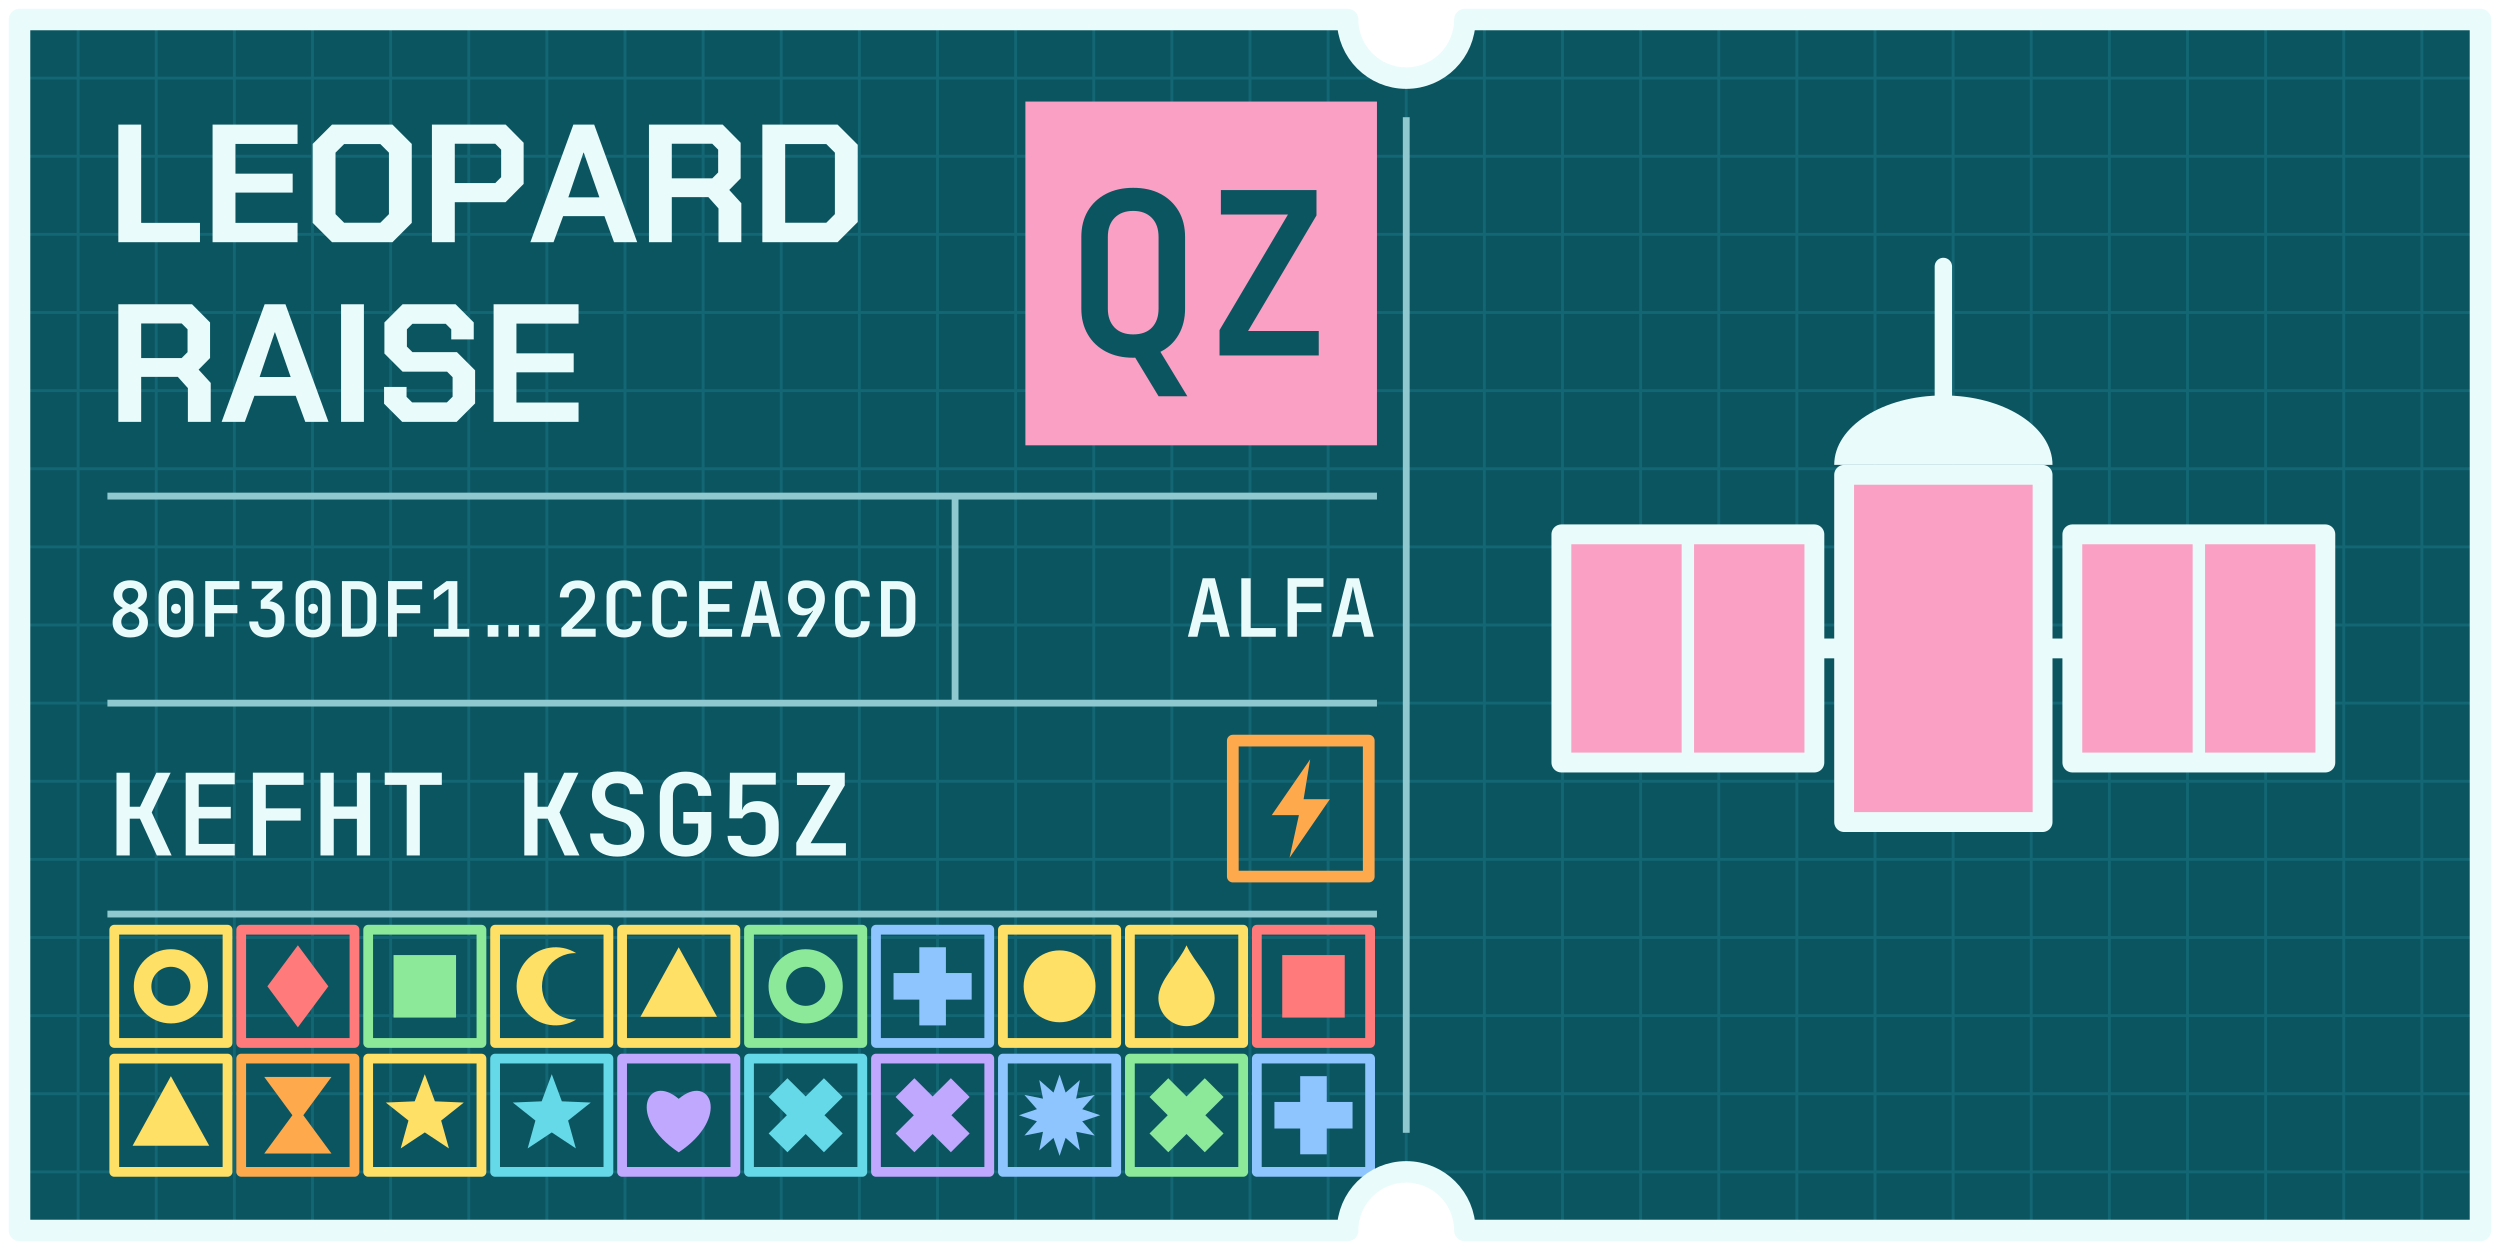
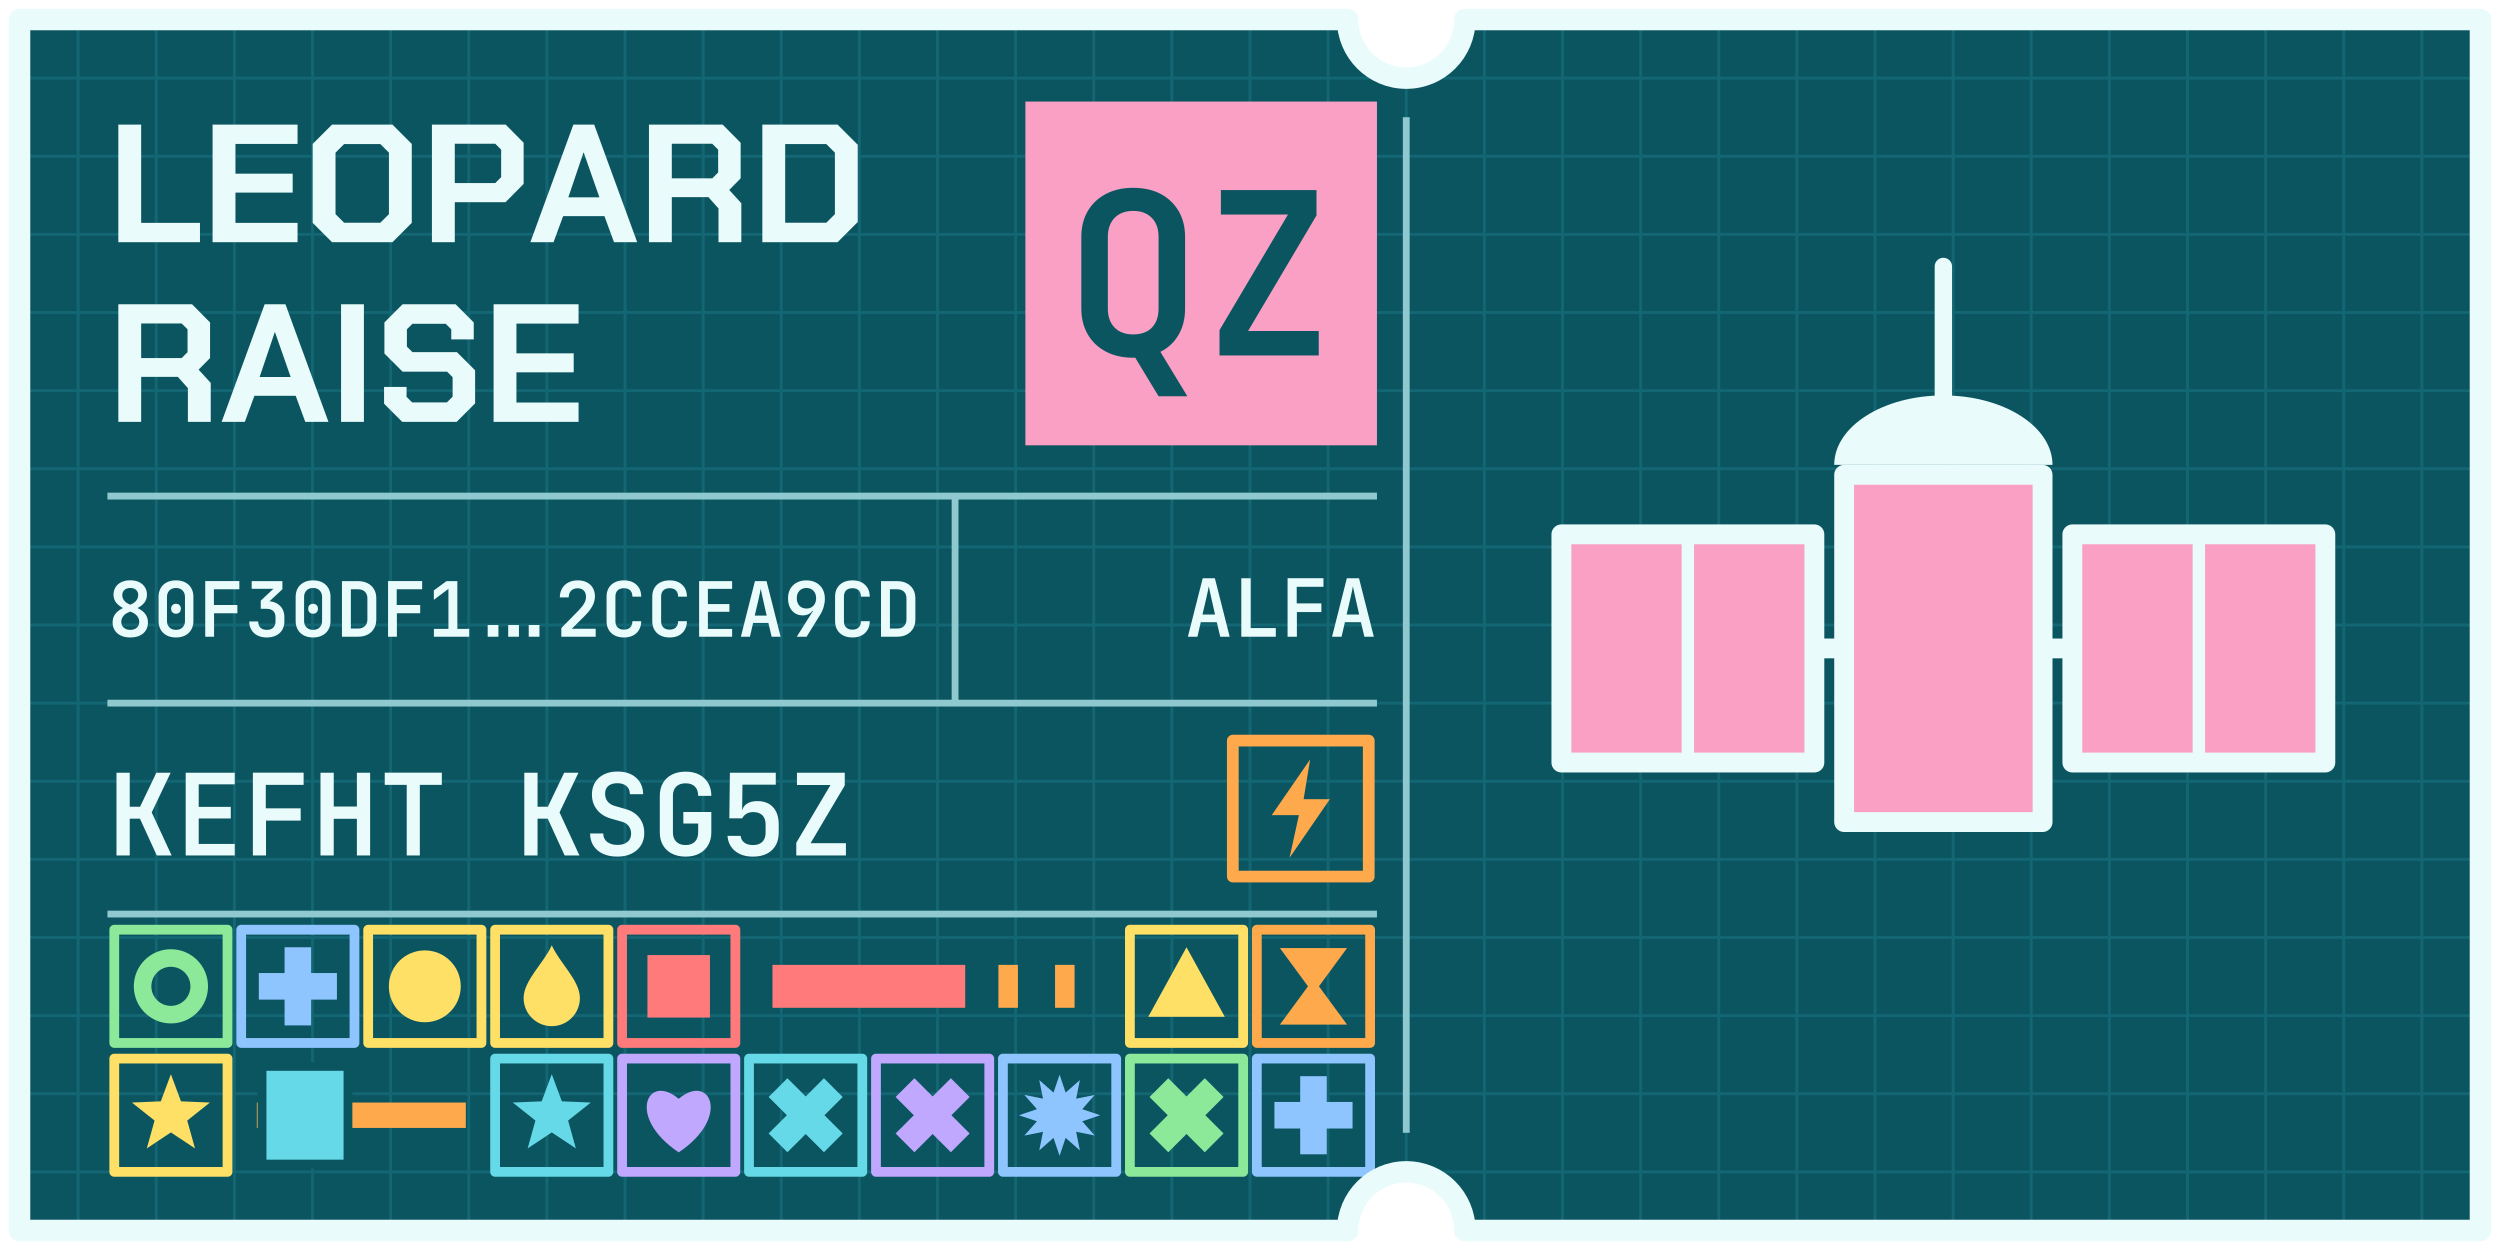
<svg xmlns="http://www.w3.org/2000/svg" viewBox="0 0 960 480" width="256" height="128">
  <defs>
    <clipPath id="c0">
      <path d="M7.5 7.5L517.5 7.5L517.5 7.5C517.5 19.93 527.57 30 540 30C552.43 30 562.5 19.93 562.5 7.5L952.5 7.5L952.5 7.5L952.5 472.5L952.5 472.5L562.5 472.5L562.5 472.5C562.5 460.07 552.43 450 540 450C527.57 450 517.5 460.07 517.5 472.5L7.5 472.5L7.5 472.5L7.5 7.5Z" />
    </clipPath>
    <clipPath id="c1">
      <path d="M540 0L952.5 0L952.5 480L540 480Z" />
    </clipPath>
  </defs>
  <path d="M7.5 7.5L517.5 7.5L517.5 7.5C517.5 19.93 527.57 30 540 30C552.43 30 562.5 19.93 562.5 7.5L952.5 7.5L952.5 7.5L952.5 472.5L952.5 472.5L562.5 472.5L562.5 472.5C562.5 460.07 552.43 450 540 450C527.57 450 517.5 460.07 517.5 472.5L7.5 472.5L7.5 472.5L7.5 7.5Z" fill="#0B5560" />
  <g clip-path="url(#c0)">
    <path d="M30 0L30 480M60 0L60 480M90 0L90 480M120 0L120 480M150 0L150 480M180 0L180 480M210 0L210 480M240 0L240 480M270 0L270 480M300 0L300 480M330 0L330 480M360 0L360 480M390 0L390 480M420 0L420 480M450 0L450 480M480 0L480 480M510 0L510 480M540 0L540 480M570 0L570 480M600 0L600 480M630 0L630 480M660 0L660 480M690 0L690 480M720 0L720 480M750 0L750 480M780 0L780 480M810 0L810 480M840 0L840 480M870 0L870 480M900 0L900 480M930 0L930 480M0 30L960 30M0 60L960 60M0 90L960 90M0 120L960 120M0 150L960 150M0 180L960 180M0 210L960 210M0 240L960 240M0 270L960 270M0 300L960 300M0 330L960 330M0 360L960 360M0 390L960 390M0 420L960 420M0 450L960 450" fill="none" stroke="#136673" stroke-width="1.12" stroke-linejoin="round" />
    <g clip-path="url(#c1)" />
  </g>
  <path d="M696.72 249L795.78 249" fill="none" stroke="#EAFBFB" stroke-width="7.62" stroke-linecap="round" stroke-linejoin="round" />
  <path d="M746.25 153.75L746.25 102.32" fill="none" stroke="#EAFBFB" stroke-width="6.67" stroke-linecap="round" stroke-linejoin="round" />
  <path d="M599.57 205.19L696.72 205.19L696.72 292.81L599.57 292.81Z" fill="#F9A0C4" />
  <path d="M599.57 205.19L696.72 205.19L696.72 292.81L599.57 292.81Z" fill="none" stroke="#EAFBFB" stroke-width="7.62" stroke-linecap="round" stroke-linejoin="round" />
  <path d="M795.78 205.19L892.93 205.19L892.93 292.81L795.78 292.81Z" fill="#F9A0C4" />
  <path d="M795.78 205.19L892.93 205.19L892.93 292.81L795.78 292.81Z" fill="none" stroke="#EAFBFB" stroke-width="7.62" stroke-linecap="round" stroke-linejoin="round" />
  <path d="M708.15 182.33L784.35 182.33L784.35 315.68L708.15 315.68Z" fill="#F9A0C4" />
  <path d="M708.15 182.33L784.35 182.33L784.35 315.68L708.15 315.68Z" fill="none" stroke="#EAFBFB" stroke-width="7.62" stroke-linecap="round" stroke-linejoin="round" />
  <path d="M704.34 178.52L704.34 178.52C704.34 163.79 723.1 151.85 746.25 151.85C769.4 151.85 788.16 163.79 788.16 178.52Z" fill="#EAFBFB" />
  <path d="M648.14 205.19L648.14 292.82" fill="none" stroke="#EAFBFB" stroke-width="4.76" stroke-linecap="round" stroke-linejoin="round" />
  <path d="M844.36 205.19L844.36 292.82" fill="none" stroke="#EAFBFB" stroke-width="4.76" stroke-linecap="round" stroke-linejoin="round" />
  <path d="M540 45L540 435" fill="none" stroke="#8FC9CF" stroke-width="2.62" stroke-linejoin="round" />
  <path d="M45.44 47.85L54.21 47.85L54.21 85.58L76.79 85.58L76.79 93L45.44 93ZM81.63 47.85L114.26 47.85L114.26 55.27L90.4 55.27L90.4 66.68L112.39 66.68L112.39 73.97L90.4 73.97L90.4 85.58L114.26 85.58L114.26 93L81.63 93ZM120.07 85.58L120.07 55.27L127.49 47.85L150.71 47.85L158.12 55.27L158.12 85.58L150.71 93L127.49 93ZM146.06 85.52L149.35 82.23L149.35 58.62L146.06 55.33L132.13 55.33L128.84 58.62L128.84 82.23L132.13 85.52ZM165.86 47.85L194.18 47.85L201.08 54.82L201.08 70.62L194.12 77.65L174.64 77.65L174.64 93L165.86 93ZM190.18 70.3L192.44 68.04L192.44 57.46L190.18 55.2L174.64 55.2L174.64 70.3ZM220.17 47.85L228.17 47.85L244.68 93L235.78 93L232.11 83L216.24 83L212.56 93L203.66 93ZM230.17 75.78L224.17 58.62L224.04 58.62L218.24 75.78ZM284.67 78.04L284.67 93L275.9 93L275.9 80.04L272.03 75.71L257.97 75.71L257.97 93L249.2 93L249.2 47.85L277.51 47.85L284.41 54.82L284.41 68.49L280.03 72.94ZM257.97 68.49L273.51 68.49L275.77 66.23L275.77 57.46L273.51 55.2L257.97 55.2ZM292.74 47.85L321.63 47.85L329.37 55.59L329.37 85.26L321.63 93L292.74 93ZM317.31 85.52L320.6 82.23L320.6 58.62L317.31 55.33L301.51 55.33L301.51 85.52Z" fill="#EAFBFB" />
  <path d="M80.92 147.04L80.92 162L72.15 162L72.15 149.04L68.28 144.71L54.21 144.71L54.21 162L45.44 162L45.44 116.85L73.76 116.85L80.66 123.82L80.66 137.49L76.27 141.94ZM54.21 137.49L69.76 137.49L72.02 135.23L72.02 126.46L69.76 124.2L54.21 124.2ZM101.62 116.85L109.62 116.85L126.13 162L117.23 162L113.55 152L97.69 152L94.01 162L85.11 162ZM111.62 144.78L105.62 127.62L105.49 127.62L99.69 144.78ZM130.97 116.85L139.74 116.85L139.74 162L130.97 162ZM147.48 155.03L147.48 148.58L156.12 148.58L156.12 152.39L158.25 154.52L171.6 154.52L173.8 152.33L173.8 144.84L171.67 142.71L154.58 142.71L147.61 135.75L147.61 123.82L154.58 116.85L174.96 116.85L181.92 123.82L181.92 130.33L173.28 130.33L173.28 126.46L171.15 124.33L158.38 124.33L156.25 126.46L156.25 133.1L158.38 135.23L175.47 135.23L182.44 142.2L182.44 154.91L175.35 162L154.45 162ZM189.54 116.85L222.17 116.85L222.17 124.27L198.31 124.27L198.31 135.68L220.3 135.68L220.3 142.97L198.31 142.97L198.31 154.58L222.17 154.58L222.17 162L189.54 162Z" fill="#EAFBFB" />
  <path d="M393.75 39L528.75 39L528.75 171L393.75 171Z" fill="#F9A0C4" />
  <path d="M444.89 152.16L435.41 136.5L437.06 137.28Q436.72 137.28 436.24 137.33Q435.76 137.37 435.15 137.37Q429.15 137.37 424.67 135.02Q420.19 132.67 417.71 128.41Q415.23 124.15 415.23 118.49L415.23 91Q415.23 85.26 417.71 81.04Q420.19 76.82 424.67 74.47Q429.15 72.12 435.15 72.12Q441.24 72.12 445.68 74.47Q450.11 76.82 452.59 81.04Q455.07 85.26 455.07 91L455.07 118.49Q455.07 124.23 452.59 128.54Q450.11 132.85 445.59 135.11L455.94 152.16ZM435.15 128.41Q439.85 128.41 442.37 125.76Q444.89 123.1 444.89 118.49L444.89 91Q444.89 86.3 442.28 83.65Q439.67 80.99 435.15 80.99Q430.63 80.99 428.02 83.65Q425.41 86.3 425.41 91L425.41 118.49Q425.41 123.1 427.97 125.76Q430.54 128.41 435.15 128.41ZM468.3 136.5L468.3 126.76L494.57 82.39L468.82 82.39L468.82 72.99L505.53 72.99L505.53 82.73L479.26 127.1L506.4 127.1L506.4 136.5Z" fill="#0B5560" />
  <path d="M41.25 190.5L528.75 190.5" fill="none" stroke="#8FC9CF" stroke-width="2.62" stroke-linejoin="round" />
  <path d="M50.02 244.79Q47.95 244.79 46.43 244.08Q44.91 243.36 44.07 242.06Q43.24 240.76 43.24 239Q43.24 237.07 44.31 235.7Q45.37 234.32 47.54 233.33L50.7 231.89Q51.81 231.37 52.44 230.47Q53.07 229.58 53.07 228.5Q53.07 227.24 52.25 226.51Q51.43 225.78 50.02 225.78Q48.62 225.78 47.79 226.53Q46.95 227.27 46.95 228.53Q46.95 229.58 47.58 230.46Q48.21 231.34 49.29 231.86L52.45 233.3Q54.73 234.35 55.77 235.74Q56.81 237.13 56.81 239Q56.81 241.66 54.98 243.23Q53.15 244.79 50.02 244.79ZM50.02 241.87Q51.6 241.87 52.54 241.02Q53.48 240.17 53.48 238.83Q53.48 237.74 52.83 236.79Q52.19 235.84 51.08 235.32L47.77 233.77Q45.7 232.77 44.64 231.47Q43.59 230.17 43.59 228.35Q43.59 226.72 44.38 225.47Q45.17 224.23 46.62 223.53Q48.07 222.83 50.02 222.83Q51.98 222.83 53.42 223.53Q54.85 224.23 55.64 225.47Q56.43 226.72 56.43 228.35Q56.43 230.2 55.39 231.48Q54.35 232.77 52.25 233.79L48.91 235.34Q47.83 235.84 47.2 236.78Q46.57 237.71 46.57 238.77Q46.57 240.17 47.51 241.02Q48.45 241.87 50.02 241.87ZM67.58 244.79Q65.53 244.79 64.02 244Q62.51 243.21 61.7 241.78Q60.88 240.35 60.88 238.45L60.88 229.2Q60.88 227.27 61.7 225.85Q62.51 224.43 64.02 223.64Q65.53 222.86 67.58 222.86Q69.65 222.86 71.14 223.64Q72.64 224.43 73.45 225.85Q74.27 227.27 74.27 229.2L74.27 238.45Q74.27 240.35 73.45 241.78Q72.64 243.21 71.13 244Q69.62 244.79 67.58 244.79ZM67.58 241.87Q69.15 241.87 70.09 240.92Q71.03 239.97 71.03 238.45L71.03 229.2Q71.03 227.68 70.09 226.73Q69.15 225.78 67.58 225.78Q66 225.78 65.06 226.73Q64.12 227.68 64.12 229.2L64.12 238.45Q64.12 239.97 65.06 240.92Q66 241.87 67.58 241.87ZM67.58 235.67Q66.73 235.67 66.21 235.14Q65.7 234.61 65.7 233.74Q65.7 232.89 66.21 232.38Q66.73 231.86 67.58 231.86Q68.42 231.86 68.94 232.38Q69.45 232.89 69.45 233.74Q69.45 234.61 68.94 235.14Q68.42 235.67 67.58 235.67ZM78.81 244.5L78.81 223.12L91.91 223.12L91.91 226.28L82.14 226.28L82.14 232.33L91.15 232.33L91.15 235.49L82.2 235.49L82.2 244.5ZM102.44 244.79Q100.39 244.79 98.89 244.03Q97.38 243.27 96.55 241.88Q95.71 240.49 95.71 238.65L99.14 238.65Q99.14 240.17 100.01 241.02Q100.89 241.87 102.47 241.87Q104.08 241.87 104.94 240.99Q105.8 240.11 105.8 238.65L105.8 237.01Q105.8 235.49 104.93 234.64Q104.05 233.79 102.47 233.79L100.13 233.79L100.13 230.66L104.99 226.1L96.65 226.1L96.65 223.15L108.44 223.15L108.44 226.28L102.5 231.81L102.5 230.84Q105.6 230.84 107.4 232.51Q109.2 234.17 109.2 237.01L109.2 238.65Q109.2 240.49 108.38 241.88Q107.56 243.27 106.02 244.03Q104.49 244.79 102.44 244.79ZM120.23 244.79Q118.18 244.79 116.67 244Q115.16 243.21 114.35 241.78Q113.53 240.35 113.53 238.45L113.53 229.2Q113.53 227.27 114.35 225.85Q115.16 224.43 116.67 223.64Q118.18 222.86 120.23 222.86Q122.3 222.86 123.79 223.64Q125.29 224.43 126.1 225.85Q126.92 227.27 126.92 229.2L126.92 238.45Q126.92 240.35 126.1 241.78Q125.29 243.21 123.78 244Q122.27 244.79 120.23 244.79ZM120.23 241.87Q121.8 241.87 122.74 240.92Q123.68 239.97 123.68 238.45L123.68 229.2Q123.68 227.68 122.74 226.73Q121.8 225.78 120.23 225.78Q118.65 225.78 117.71 226.73Q116.77 227.68 116.77 229.2L116.77 238.45Q116.77 239.97 117.71 240.92Q118.65 241.87 120.23 241.87ZM120.23 235.67Q119.38 235.67 118.86 235.14Q118.35 234.61 118.35 233.74Q118.35 232.89 118.86 232.38Q119.38 231.86 120.23 231.86Q121.07 231.86 121.59 232.38Q122.1 232.89 122.1 233.74Q122.1 234.61 121.59 235.14Q121.07 235.67 120.23 235.67ZM131.31 244.5L131.31 223.15L137.45 223.15Q139.62 223.15 141.18 223.97Q142.75 224.79 143.62 226.26Q144.5 227.74 144.5 229.76L144.5 237.86Q144.5 239.88 143.62 241.37Q142.75 242.86 141.18 243.68Q139.62 244.5 137.45 244.5ZM134.73 241.37L137.45 241.37Q139.15 241.37 140.11 240.43Q141.08 239.5 141.08 237.86L141.08 229.76Q141.08 228.15 140.11 227.21Q139.15 226.28 137.45 226.28L134.73 226.28ZM149.01 244.5L149.01 223.12L162.11 223.12L162.11 226.28L152.34 226.28L152.34 232.33L161.35 232.33L161.35 235.49L152.4 235.49L152.4 244.5ZM166.62 244.5L166.62 241.49L172.2 241.49L172.2 226.13L166.59 230.34L166.59 226.72L171.47 223.15L175.62 223.15L175.62 241.49L180.16 241.49L180.16 244.5Z" fill="#EAFBFB" />
  <path d="M187.27 240L191.4 240L191.4 244.5L187.27 244.5ZM195.15 240L199.28 240L199.28 244.5L195.15 244.5ZM203.03 240L207.15 240L207.15 244.5L203.03 244.5Z" fill="#EAFBFB" />
  <path d="M215.55 244.5L215.55 241.17L222.19 234.41Q223.65 232.89 224.34 231.67Q225.03 230.46 225.03 229.23Q225.03 227.68 224.18 226.79Q223.33 225.9 221.87 225.9Q220.23 225.9 219.31 226.83Q218.39 227.77 218.39 229.41L214.96 229.41Q214.99 227.39 215.86 225.93Q216.72 224.46 218.27 223.66Q219.82 222.86 221.9 222.86Q223.88 222.86 225.36 223.62Q226.84 224.38 227.64 225.75Q228.45 227.13 228.45 229Q228.45 230.93 227.45 232.77Q226.46 234.61 224.24 236.81L219.58 241.43L228.74 241.43L228.74 244.5ZM239.59 244.79Q237.57 244.79 236.07 244.03Q234.56 243.27 233.74 241.85Q232.92 240.43 232.92 238.53L232.92 229.11Q232.92 227.18 233.74 225.78Q234.56 224.38 236.07 223.62Q237.57 222.86 239.59 222.86Q241.64 222.86 243.12 223.63Q244.59 224.41 245.41 225.79Q246.23 227.18 246.23 229.11L242.84 229.11Q242.84 227.53 241.99 226.7Q241.14 225.87 239.59 225.87Q238.04 225.87 237.18 226.7Q236.32 227.53 236.32 229.11L236.32 238.53Q236.32 240.08 237.18 240.93Q238.04 241.78 239.59 241.78Q241.14 241.78 241.99 240.93Q242.84 240.08 242.84 238.53L246.23 238.53Q246.23 240.41 245.41 241.82Q244.59 243.24 243.12 244.02Q241.64 244.79 239.59 244.79ZM257.14 244.79Q255.12 244.79 253.62 244.03Q252.11 243.27 251.29 241.85Q250.47 240.43 250.47 238.53L250.47 229.11Q250.47 227.18 251.29 225.78Q252.11 224.38 253.62 223.62Q255.12 222.86 257.14 222.86Q259.19 222.86 260.67 223.63Q262.14 224.41 262.96 225.79Q263.78 227.18 263.78 229.11L260.39 229.11Q260.39 227.53 259.54 226.7Q258.69 225.87 257.14 225.87Q255.59 225.87 254.73 226.7Q253.87 227.53 253.87 229.11L253.87 238.53Q253.87 240.08 254.73 240.93Q255.59 241.78 257.14 241.78Q258.69 241.78 259.54 240.93Q260.39 240.08 260.39 238.53L263.78 238.53Q263.78 240.41 262.96 241.82Q262.14 243.24 260.67 244.02Q259.19 244.79 257.14 244.79ZM268.46 244.5L268.46 223.15L281.13 223.15L281.13 226.13L271.83 226.13L271.83 231.95L280.1 231.95L280.1 234.94L271.83 234.94L271.83 241.52L281.13 241.52L281.13 244.5ZM284.49 244.5L289.9 223.15L294.35 223.15L299.76 244.5L296.31 244.5L295.05 239.21L289.2 239.21L287.97 244.5ZM289.81 236.4L294.41 236.4L293.06 230.46Q292.71 228.94 292.46 227.74Q292.21 226.54 292.12 226.07Q292.04 226.54 291.8 227.73Q291.57 228.91 291.22 230.43ZM305.96 244.5L312.19 234.61L312.04 234.5Q311.46 235.37 310.46 235.84Q309.47 236.31 308.27 236.31Q306.55 236.31 305.27 235.49Q304 234.67 303.3 233.19Q302.6 231.72 302.6 229.73Q302.6 227.65 303.47 226.12Q304.35 224.58 305.95 223.72Q307.54 222.86 309.65 222.86Q311.81 222.86 313.4 223.75Q315 224.64 315.88 226.22Q316.75 227.8 316.75 229.96Q316.75 231.48 316.27 233.12Q315.79 234.76 314.85 236.22L309.73 244.5ZM309.68 233.68Q311.34 233.68 312.37 232.6Q313.39 231.51 313.39 229.73Q313.39 227.94 312.37 226.86Q311.34 225.78 309.68 225.78Q308.01 225.78 306.98 226.86Q305.96 227.94 305.96 229.73Q305.96 231.51 306.98 232.6Q308.01 233.68 309.68 233.68ZM327.34 244.79Q325.32 244.79 323.82 244.03Q322.31 243.27 321.49 241.85Q320.67 240.43 320.67 238.53L320.67 229.11Q320.67 227.18 321.49 225.78Q322.31 224.38 323.82 223.62Q325.32 222.86 327.34 222.86Q329.39 222.86 330.87 223.63Q332.34 224.41 333.16 225.79Q333.98 227.18 333.98 229.11L330.59 229.11Q330.59 227.53 329.74 226.7Q328.89 225.87 327.34 225.87Q325.79 225.87 324.93 226.7Q324.07 227.53 324.07 229.11L324.07 238.53Q324.07 240.08 324.93 240.93Q325.79 241.78 327.34 241.78Q328.89 241.78 329.74 240.93Q330.59 240.08 330.59 238.53L333.98 238.53Q333.98 240.41 333.16 241.82Q332.34 243.24 330.87 244.02Q329.39 244.79 327.34 244.79ZM338.31 244.5L338.31 223.15L344.45 223.15Q346.62 223.15 348.18 223.97Q349.75 224.79 350.63 226.26Q351.5 227.74 351.5 229.76L351.5 237.86Q351.5 239.88 350.63 241.37Q349.75 242.86 348.18 243.68Q346.62 244.5 344.45 244.5ZM341.73 241.37L344.45 241.37Q346.15 241.37 347.12 240.43Q348.08 239.5 348.08 237.86L348.08 229.76Q348.08 228.15 347.12 227.21Q346.15 226.28 344.45 226.28L341.73 226.28Z" fill="#EAFBFB" />
  <path d="M366.75 190.5L366.75 270" fill="none" stroke="#8FC9CF" stroke-width="2.62" stroke-linejoin="round" />
  <path d="M456.15 244.5L461.84 222.05L466.51 222.05L472.2 244.5L468.57 244.5L467.25 238.93L461.1 238.93L459.81 244.5ZM461.75 235.98L466.57 235.98L465.16 229.74Q464.79 228.14 464.53 226.88Q464.27 225.62 464.17 225.13Q464.08 225.62 463.84 226.86Q463.59 228.11 463.22 229.71ZM476.66 244.5L476.66 222.05L480.26 222.05L480.26 241.18L489.91 241.18L489.91 244.5ZM494.43 244.5L494.43 222.02L508.21 222.02L508.21 225.34L497.94 225.34L497.94 231.71L507.41 231.71L507.41 235.03L498 235.03L498 244.5ZM511.5 244.5L517.19 222.05L521.86 222.05L527.55 244.5L523.92 244.5L522.6 238.93L516.45 238.93L515.16 244.5ZM517.1 235.98L521.92 235.98L520.51 229.74Q520.14 228.14 519.88 226.88Q519.62 225.62 519.52 225.13Q519.43 225.62 519.19 226.86Q518.94 228.11 518.57 229.71Z" fill="#EAFBFB" />
  <path d="M41.25 270L528.75 270" fill="none" stroke="#8FC9CF" stroke-width="2.62" stroke-linejoin="round" />
  <path d="M44.73 328.5L44.73 296.74L49.82 296.74L49.82 309.79L53.78 309.79L60.04 296.74L65.52 296.74L58.26 311.97L65.91 328.5L60.22 328.5L53.73 314.36L49.82 314.36L49.82 328.5ZM71.31 328.5L71.31 296.74L90.14 296.74L90.14 301.18L76.31 301.18L76.31 309.84L88.62 309.84L88.62 314.28L76.31 314.28L76.31 324.06L90.14 324.06L90.14 328.5ZM97.1 328.5L97.1 296.7L116.59 296.7L116.59 301.4L102.06 301.4L102.06 310.4L115.46 310.4L115.46 315.1L102.15 315.1L102.15 328.5ZM123.07 328.5L123.07 296.74L128.16 296.74L128.16 309.71L137.04 309.71L137.04 296.74L142.13 296.74L142.13 328.5L137.04 328.5L137.04 314.41L128.16 314.41L128.16 328.5ZM156.18 328.5L156.18 301.4L147.74 301.4L147.74 296.7L169.66 296.7L169.66 301.4L161.22 301.4L161.22 328.5ZM201.33 328.5L201.33 296.74L206.42 296.74L206.42 309.79L210.38 309.79L216.64 296.74L222.12 296.74L214.86 311.97L222.51 328.5L216.82 328.5L210.33 314.36L206.42 314.36L206.42 328.5ZM237.09 328.94Q233.87 328.94 231.52 327.85Q229.17 326.76 227.89 324.76Q226.6 322.76 226.6 320.06L231.65 320.06Q231.65 322.11 233.13 323.28Q234.61 324.45 237.17 324.45Q239.57 324.45 240.96 323.3Q242.35 322.15 242.35 320.1Q242.35 318.41 241.39 317.17Q240.44 315.93 238.65 315.49L234.83 314.41Q231.21 313.41 229.26 310.95Q227.3 308.49 227.3 305.1Q227.3 302.4 228.5 300.44Q229.69 298.48 231.89 297.38Q234.09 296.27 237.09 296.27Q241.61 296.27 244.26 298.64Q246.92 301.01 246.96 304.97L241.87 304.97Q241.87 303.01 240.61 301.88Q239.35 300.75 237.04 300.75Q234.83 300.75 233.59 301.81Q232.35 302.88 232.35 304.75Q232.35 306.49 233.28 307.71Q234.22 308.92 235.96 309.45L239.91 310.58Q243.53 311.53 245.46 313.97Q247.4 316.41 247.4 319.93Q247.4 322.63 246.11 324.65Q244.83 326.67 242.52 327.8Q240.22 328.94 237.09 328.94ZM263.27 328.94Q260.27 328.94 258.03 327.8Q255.79 326.67 254.57 324.56Q253.36 322.45 253.36 319.63L253.36 305.62Q253.36 302.75 254.57 300.66Q255.79 298.57 258.03 297.44Q260.27 296.31 263.27 296.31Q266.32 296.31 268.52 297.46Q270.71 298.62 271.93 300.68Q273.15 302.75 273.15 305.62L268.1 305.62Q268.1 303.27 266.84 302.03Q265.58 300.79 263.27 300.79Q260.97 300.79 259.69 302.03Q258.4 303.27 258.4 305.62L258.4 319.63Q258.4 321.93 259.69 323.21Q260.97 324.5 263.27 324.5Q265.58 324.5 266.84 323.21Q268.1 321.93 268.1 319.58L268.1 316.23L262.4 316.23L262.4 311.8L273.15 311.8L273.15 319.63Q273.15 322.45 271.93 324.54Q270.71 326.63 268.52 327.78Q266.32 328.94 263.27 328.94ZM289.11 328.94Q284.89 328.94 282.26 326.78Q279.63 324.63 279.37 320.97L284.41 320.97Q284.59 322.63 285.81 323.56Q287.03 324.5 289.16 324.5Q291.55 324.5 292.77 323.24Q293.99 321.98 293.99 319.71L293.99 316.62Q293.99 314.32 292.77 313.08Q291.55 311.84 289.2 311.84Q287.72 311.84 286.63 312.49Q285.55 313.14 285.02 314.23L280.06 314.23L280.28 296.74L297.9 296.74L297.9 301.31L285.11 301.31L284.98 310.88L286.24 310.88L284.98 312.01Q284.98 309.97 286.57 308.79Q288.16 307.62 290.85 307.62Q294.72 307.62 296.88 309.99Q299.03 312.36 299.03 316.62L299.03 319.71Q299.03 323.98 296.42 326.46Q293.81 328.94 289.11 328.94ZM305.77 328.5L305.77 323.63L318.91 301.44L306.03 301.44L306.03 296.74L324.39 296.74L324.39 301.62L311.25 323.8L324.83 323.8L324.83 328.5Z" fill="#EAFBFB" />
  <path d="M473.4 284.4L525.6 284.4L525.6 336.6L473.4 336.6Z" fill="none" stroke="#FFA94D" stroke-width="4.5" stroke-linejoin="round" />
  <path d="M503.1 291.6L488.34 313.02L498.78 313.02L495.18 329.4L510.66 306.9L500.58 306.9Z" fill="#FFA94D" />
  <path d="M41.25 351L528.75 351" fill="none" stroke="#8FC9CF" stroke-width="2.62" stroke-linejoin="round" />
-   <path d="M43.88 357L87.37 357L87.37 400.5L43.88 400.5Z" fill="none" stroke="#FFE066" stroke-width="3.75" stroke-linejoin="round" />
-   <path d="M79.88 378.75C79.88 386.62 73.5 393 65.62 393C57.75 393 51.38 386.62 51.38 378.75C51.38 370.88 57.75 364.5 65.62 364.5C73.5 364.5 79.88 370.88 79.88 378.75M73.12 378.75L73.12 378.75C73.12 374.61 69.77 371.25 65.62 371.25C61.48 371.25 58.12 374.61 58.12 378.75C58.12 382.89 61.48 386.25 65.62 386.25C69.77 386.25 73.12 382.89 73.12 378.75" fill="#FFE066" />
-   <path d="M92.62 357L136.12 357L136.12 400.5L92.62 400.5Z" fill="none" stroke="#FF7B7B" stroke-width="3.75" stroke-linejoin="round" />
-   <path d="M114.38 363L126.08 378.75L114.38 394.5L102.67 378.75Z" fill="#FF7B7B" />
-   <path d="M141.38 357L184.88 357L184.88 400.5L141.38 400.5Z" fill="none" stroke="#8CE99A" stroke-width="3.75" stroke-linejoin="round" />
-   <path d="M151.12 366.75L175.12 366.75L175.12 390.75L151.12 390.75Z" fill="#8CE99A" />
+   <path d="M43.88 357L87.37 357L87.37 400.5L43.88 400.5Z" fill="none" stroke="#8CE99A" stroke-width="3.75" stroke-linejoin="round" />
+   <path d="M79.88 378.75C79.88 386.62 73.5 393 65.62 393C57.75 393 51.38 386.62 51.38 378.75C51.38 370.88 57.75 364.5 65.62 364.5C73.5 364.5 79.88 370.88 79.88 378.75M73.12 378.75L73.12 378.75C73.12 374.61 69.77 371.25 65.62 371.25C61.48 371.25 58.12 374.61 58.12 378.75C58.12 382.89 61.48 386.25 65.62 386.25C69.77 386.25 73.12 382.89 73.12 378.75" fill="#8CE99A" />
+   <path d="M92.62 357L136.12 357L136.12 400.5L92.62 400.5Z" fill="none" stroke="#8EC5FF" stroke-width="3.75" stroke-linejoin="round" />
+   <path d="M109.28 363.75L119.47 363.75L119.47 373.65L129.38 373.65L129.38 383.85L119.47 383.85L119.47 393.75L109.28 393.75L109.28 383.85L99.38 383.85L99.38 373.65L109.28 373.65Z" fill="#8EC5FF" />
+   <path d="M141.38 357L184.88 357L184.88 400.5L141.38 400.5Z" fill="none" stroke="#FFE066" stroke-width="3.75" stroke-linejoin="round" />
+   <path d="M176.93 378.75C176.93 386.37 170.75 392.55 163.12 392.55C155.5 392.55 149.32 386.37 149.32 378.75C149.32 371.13 155.5 364.95 163.12 364.95C170.75 364.95 176.93 371.13 176.93 378.75" fill="#FFE066" />
  <path d="M190.12 357L233.63 357L233.63 400.5L190.12 400.5Z" fill="none" stroke="#FFE066" stroke-width="3.75" stroke-linejoin="round" />
-   <path d="M221.29 391.49C215 395.4 206.81 394.13 201.99 388.51C197.17 382.9 197.17 374.6 201.99 368.99C206.81 363.37 215 362.1 221.29 366.01L221.29 366.01C216.64 365.86 212.27 368.25 209.9 372.26C207.53 376.26 207.53 381.24 209.9 385.24C212.27 389.25 216.64 391.64 221.29 391.49Z" fill="#FFE066" />
-   <path d="M238.88 357L282.38 357L282.38 400.5L238.88 400.5Z" fill="none" stroke="#FFE066" stroke-width="3.75" stroke-linejoin="round" />
-   <path d="M260.62 363.75L275.32 390.45L245.93 390.45Z" fill="#FFE066" />
-   <path d="M287.62 357L331.12 357L331.12 400.5L287.62 400.5Z" fill="none" stroke="#8CE99A" stroke-width="3.75" stroke-linejoin="round" />
-   <path d="M323.62 378.75C323.62 386.62 317.25 393 309.38 393C301.5 393 295.12 386.62 295.12 378.75C295.12 370.88 301.5 364.5 309.38 364.5C317.25 364.5 323.62 370.88 323.62 378.75M316.88 378.75L316.88 378.75C316.88 374.61 313.52 371.25 309.38 371.25C305.23 371.25 301.88 374.61 301.88 378.75C301.88 382.89 305.23 386.25 309.38 386.25C313.52 386.25 316.88 382.89 316.88 378.75" fill="#8CE99A" />
-   <path d="M336.38 357L379.88 357L379.88 400.5L336.38 400.5Z" fill="none" stroke="#8EC5FF" stroke-width="3.75" stroke-linejoin="round" />
-   <path d="M353.02 363.75L363.23 363.75L363.23 373.65L373.12 373.65L373.12 383.85L363.23 383.85L363.23 393.75L353.02 393.75L353.02 383.85L343.12 383.85L343.12 373.65L353.02 373.65Z" fill="#8EC5FF" />
-   <path d="M385.12 357L428.62 357L428.62 400.5L385.12 400.5Z" fill="none" stroke="#FFE066" stroke-width="3.75" stroke-linejoin="round" />
-   <path d="M420.68 378.75C420.68 386.37 414.5 392.55 406.88 392.55C399.25 392.55 393.07 386.37 393.07 378.75C393.07 371.13 399.25 364.95 406.88 364.95C414.5 364.95 420.68 371.13 420.68 378.75" fill="#FFE066" />
+   <path d="M211.88 363C214.88 369.75 222.68 376.5 222.68 383.25L222.68 383.25C222.68 389.21 217.84 394.05 211.88 394.05C205.91 394.05 201.07 389.21 201.07 383.25C201.07 376.5 208.88 369.75 211.88 363Z" fill="#FFE066" />
+   <path d="M238.88 357L282.38 357L282.38 400.5L238.88 400.5Z" fill="none" stroke="#FF7B7B" stroke-width="3.75" stroke-linejoin="round" />
+   <path d="M248.62 366.75L272.62 366.75L272.62 390.75L248.62 390.75Z" fill="#FF7B7B" />
+   <path d="M296.63 378.75L370.64 378.75" fill="none" stroke="#FF7B7B" stroke-width="16.5" stroke-linejoin="round" />
+   <path d="M383.39 378.75L390.89 378.75M405.14 378.75L412.64 378.75" fill="none" stroke="#FFA94D" stroke-width="16.5" stroke-linejoin="round" />
  <path d="M433.88 357L477.38 357L477.38 400.5L433.88 400.5Z" fill="none" stroke="#FFE066" stroke-width="3.75" stroke-linejoin="round" />
-   <path d="M455.62 363C458.62 369.75 466.43 376.5 466.43 383.25L466.43 383.25C466.43 389.21 461.59 394.05 455.62 394.05C449.66 394.05 444.82 389.21 444.82 383.25C444.82 376.5 452.62 369.75 455.62 363Z" fill="#FFE066" />
-   <path d="M482.62 357L526.12 357L526.12 400.5L482.62 400.5Z" fill="none" stroke="#FF7B7B" stroke-width="3.75" stroke-linejoin="round" />
-   <path d="M492.38 366.75L516.38 366.75L516.38 390.75L492.38 390.75Z" fill="#FF7B7B" />
+   <path d="M455.62 363.75L470.32 390.45L440.93 390.45Z" fill="#FFE066" />
+   <path d="M482.62 357L526.12 357L526.12 400.5L482.62 400.5Z" fill="none" stroke="#FFA94D" stroke-width="3.75" stroke-linejoin="round" />
+   <path d="M491.48 364.05L517.27 364.05L506.48 378.75L517.27 393.45L491.48 393.45L502.27 378.75Z" fill="#FFA94D" />
  <path d="M43.88 406.5L87.37 406.5L87.37 450L43.88 450Z" fill="none" stroke="#FFE066" stroke-width="3.75" stroke-linejoin="round" />
-   <path d="M65.62 413.25L80.33 439.95L50.92 439.95Z" fill="#FFE066" />
-   <path d="M92.62 406.5L136.12 406.5L136.12 450L92.62 450Z" fill="none" stroke="#FFA94D" stroke-width="3.75" stroke-linejoin="round" />
-   <path d="M101.47 413.55L127.28 413.55L116.47 428.25L127.28 442.95L101.47 442.95L112.28 428.25Z" fill="#FFA94D" />
-   <path d="M141.38 406.5L184.88 406.5L184.88 450L141.38 450Z" fill="none" stroke="#FFE066" stroke-width="3.75" stroke-linejoin="round" />
-   <path d="M163.12 412.5L167 422.91L178.1 423.38L169.4 430.29L172.38 440.99L163.12 434.85L153.87 440.99L156.85 430.29L148.15 423.38L159.25 422.91Z" fill="#FFE066" />
+   <path d="M65.62 412.5L69.5 422.91L80.6 423.38L71.9 430.29L74.88 440.99L65.62 434.85L56.37 440.99L59.35 430.29L50.65 423.38L61.75 422.91Z" fill="#FFE066" />
+   <path d="M98.62 428.25L178.87 428.25" fill="none" stroke="#FFA94D" stroke-width="9.75" stroke-linejoin="round" />
+   <path d="M100.62 409.5L133.62 409.5L133.62 447L100.62 447Z" fill="#66D9E8" />
+   <path d="M100.62 409.5L133.62 409.5L133.62 447L100.62 447Z" fill="none" stroke="#0B5560" stroke-width="3.38" stroke-linejoin="round" />
  <path d="M190.12 406.5L233.63 406.5L233.63 450L190.12 450Z" fill="none" stroke="#66D9E8" stroke-width="3.75" stroke-linejoin="round" />
  <path d="M211.88 412.5L215.75 422.91L226.85 423.38L218.15 430.29L221.13 440.99L211.88 434.85L202.62 440.99L205.6 430.29L196.9 423.38L208 422.91Z" fill="#66D9E8" />
  <path d="M238.88 406.5L282.38 406.5L282.38 450L238.88 450Z" fill="none" stroke="#C0A8FF" stroke-width="3.75" stroke-linejoin="round" />
  <path d="M260.62 442.5C240.38 429 248.62 411.75 260.62 421.95C272.62 411.75 280.88 429 260.62 442.5Z" fill="#C0A8FF" />
  <path d="M287.62 406.5L331.12 406.5L331.12 450L287.62 450Z" fill="none" stroke="#66D9E8" stroke-width="3.75" stroke-linejoin="round" />
  <path d="M316.38 414.04L323.59 421.25L316.59 428.25L323.59 435.25L316.38 442.46L309.38 435.46L302.37 442.46L295.16 435.25L302.16 428.25L295.16 421.25L302.37 414.04L309.38 421.04Z" fill="#66D9E8" />
  <path d="M336.38 406.5L379.88 406.5L379.88 450L336.38 450Z" fill="none" stroke="#C0A8FF" stroke-width="3.75" stroke-linejoin="round" />
  <path d="M365.13 414.04L372.34 421.25L365.34 428.25L372.34 435.25L365.13 442.46L358.12 435.46L351.12 442.46L343.91 435.25L350.91 428.25L343.91 421.25L351.12 414.04L358.12 421.04Z" fill="#C0A8FF" />
  <path d="M385.12 406.5L428.62 406.5L428.62 450L385.12 450Z" fill="none" stroke="#8EC5FF" stroke-width="3.75" stroke-linejoin="round" />
  <path d="M406.88 412.65L409.2 419.56L414.68 414.74L413.24 421.89L420.38 420.45L415.57 425.92L422.48 428.25L415.57 430.58L420.38 436.05L413.24 434.61L414.68 441.76L409.2 436.94L406.88 443.85L404.55 436.94L399.07 441.76L400.51 434.61L393.37 436.05L398.18 430.58L391.27 428.25L398.18 425.92L393.37 420.45L400.51 421.89L399.07 414.74L404.55 419.56Z" fill="#8EC5FF" />
  <path d="M433.88 406.5L477.38 406.5L477.38 450L433.88 450Z" fill="none" stroke="#8CE99A" stroke-width="3.75" stroke-linejoin="round" />
  <path d="M462.63 414.04L469.84 421.25L462.84 428.25L469.84 435.25L462.63 442.46L455.62 435.46L448.62 442.46L441.41 435.25L448.41 428.25L441.41 421.25L448.62 414.04L455.62 421.04Z" fill="#8CE99A" />
  <path d="M482.62 406.5L526.12 406.5L526.12 450L482.62 450Z" fill="none" stroke="#8EC5FF" stroke-width="3.75" stroke-linejoin="round" />
  <path d="M499.27 413.25L509.48 413.25L509.48 423.15L519.38 423.15L519.38 433.35L509.48 433.35L509.48 443.25L499.27 443.25L499.27 433.35L489.38 433.35L489.38 423.15L499.27 423.15Z" fill="#8EC5FF" />
  <path d="M7.5 7.5L517.5 7.5L517.5 7.5C517.5 19.93 527.57 30 540 30C552.43 30 562.5 19.93 562.5 7.5L952.5 7.5L952.5 7.5L952.5 472.5L952.5 472.5L562.5 472.5L562.5 472.5C562.5 460.07 552.43 450 540 450C527.57 450 517.5 460.07 517.5 472.5L7.5 472.5L7.5 472.5L7.5 7.5Z" fill="none" stroke="#EAFBFB" stroke-width="8.25" stroke-linejoin="round" />
</svg>
